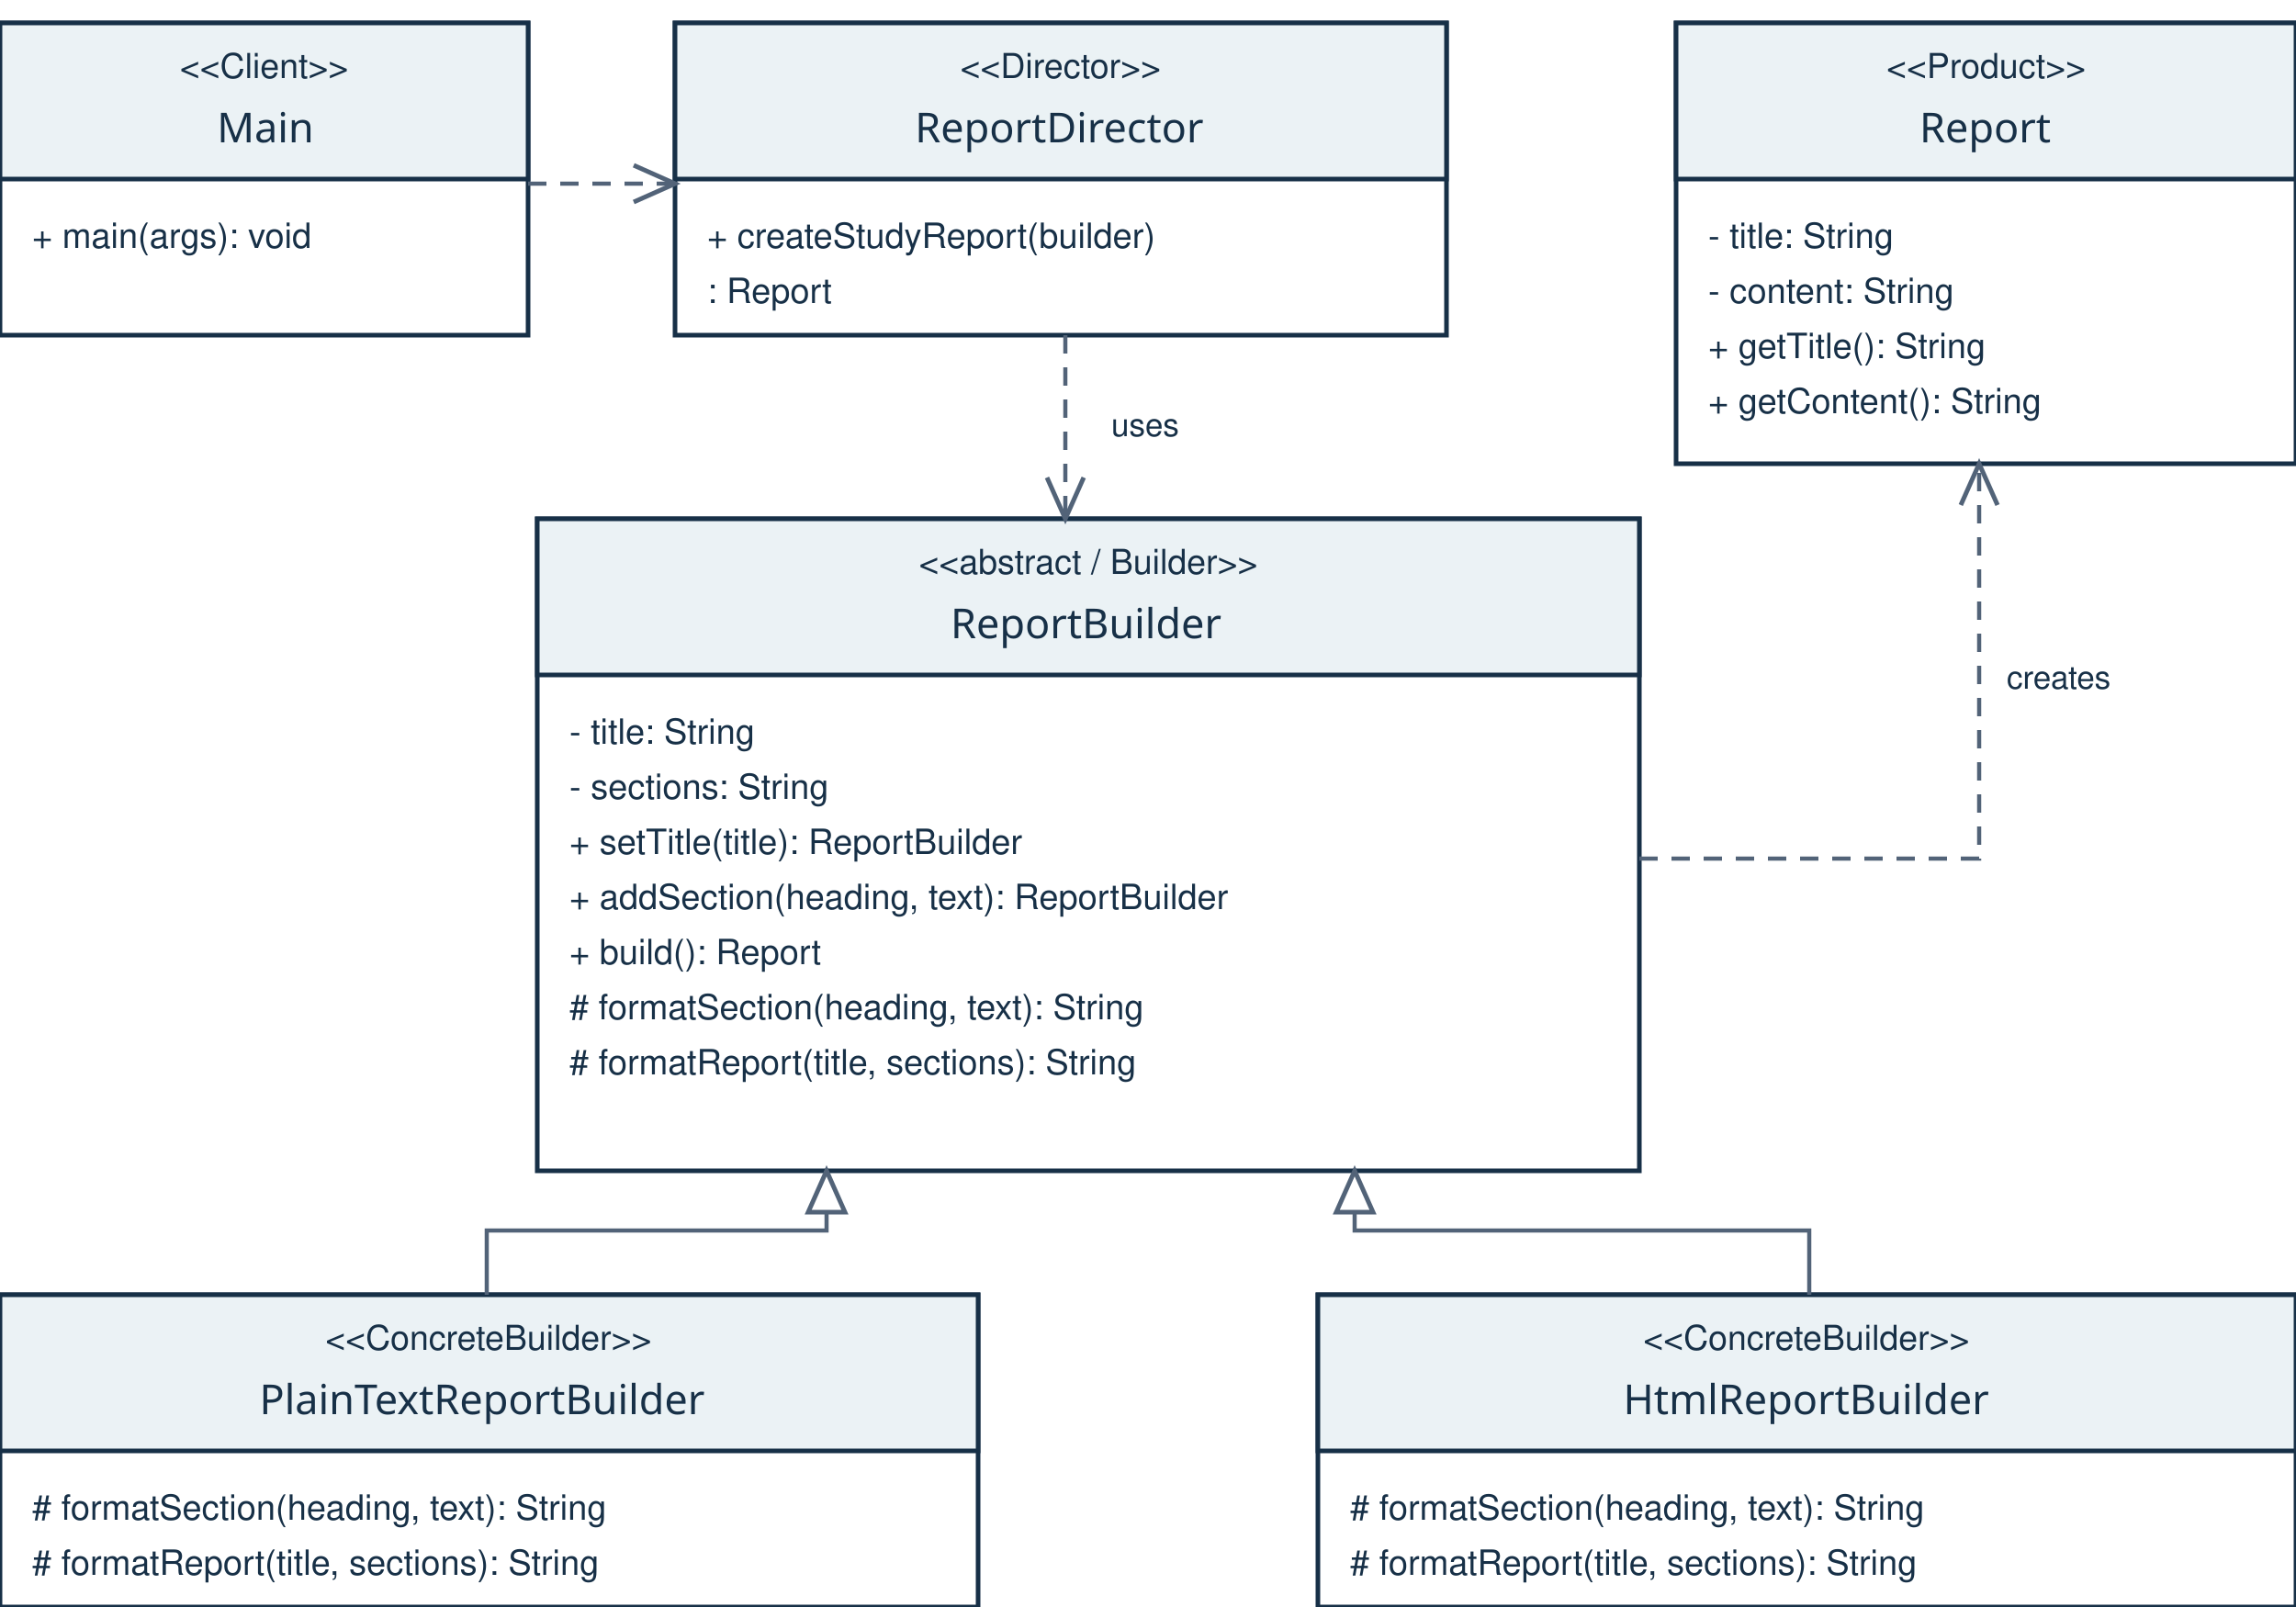
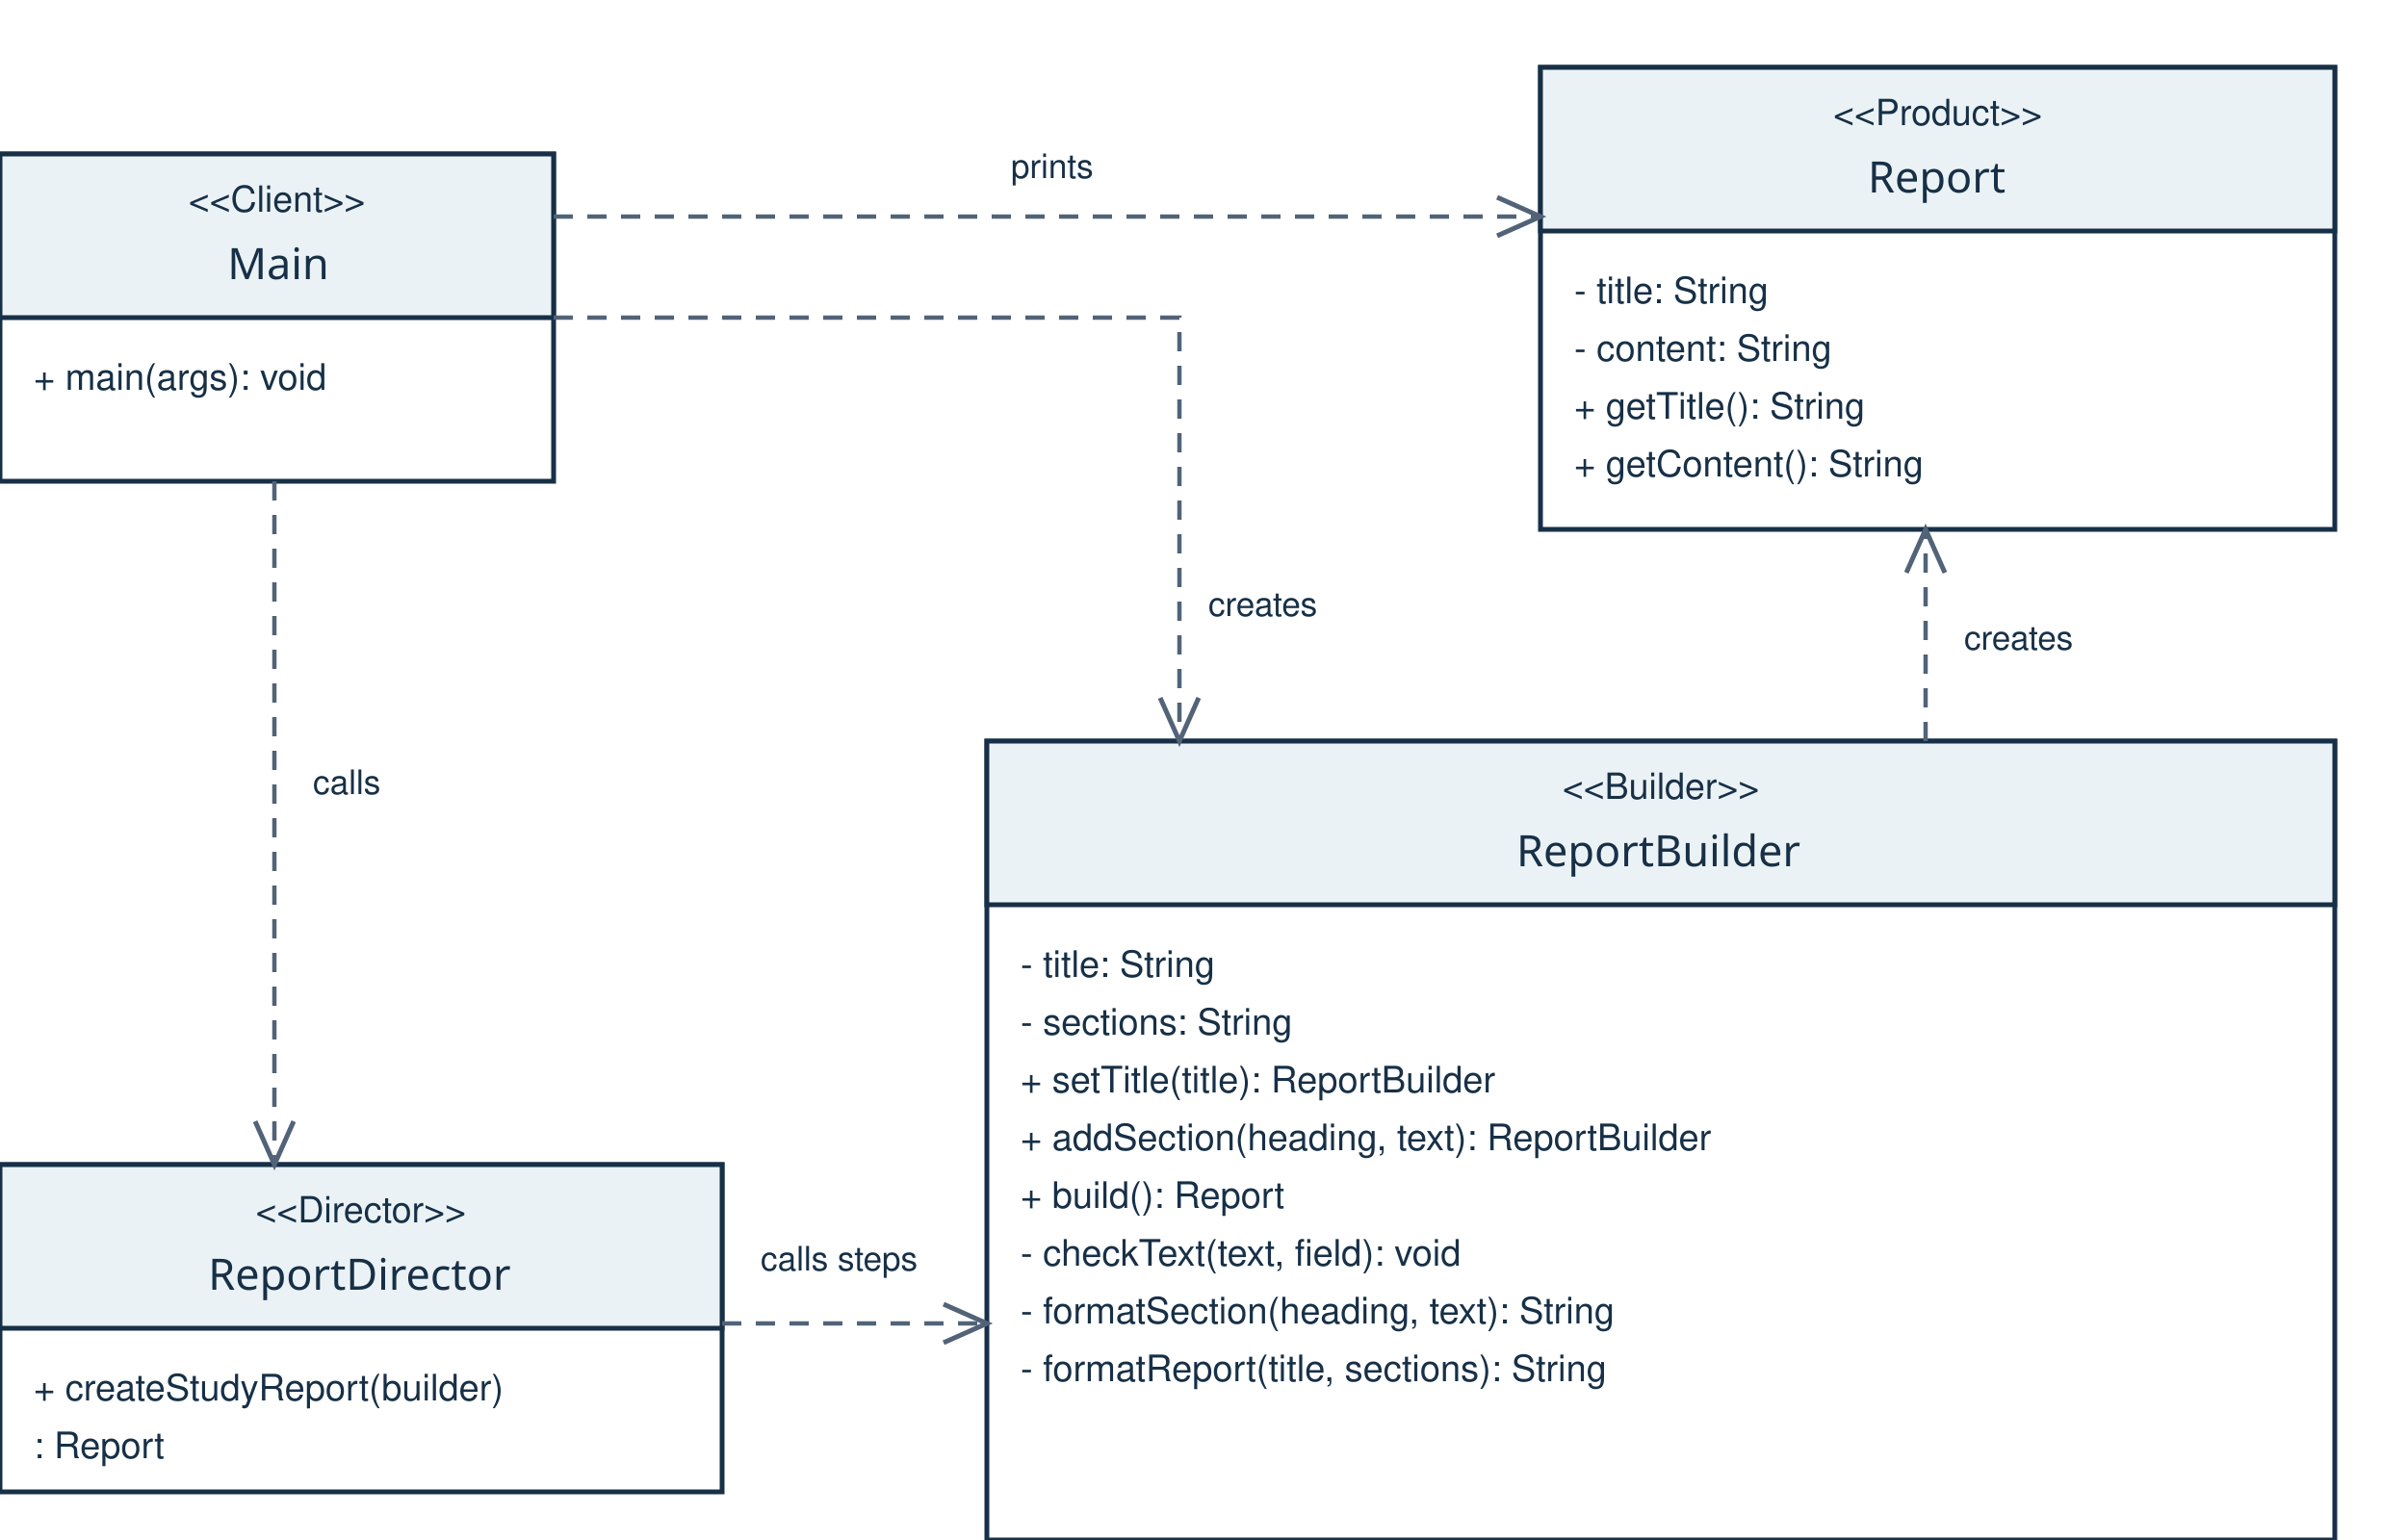
- <svg xmlns="http://www.w3.org/2000/svg" width="500" height="350" preserveAspectRatio="xMinYMin meet" viewBox="0 0 500 350" version="1.0" fill-rule="evenodd">
+ <svg xmlns="http://www.w3.org/2000/svg" width="500" height="320" preserveAspectRatio="xMinYMin meet" viewBox="0 0 500 320" version="1.0" fill-rule="evenodd">
  <clipPath id="clip">
-     <rect x="0" y="0" width="500" height="350" />
+     <rect x="0" y="0" width="500" height="320" />
  </clipPath>
-   <g id="group" transform="scale(1,-1) translate(0,-350)" style="clip-path: url(#clip)">
+   <g id="group" transform="scale(1,-1) translate(0,-320)" style="clip-path: url(#clip)">
    <g transform="">
-       <rect x="0" y="277" width="115" height="68" style="stroke: rgb(9%,19%,28%); stroke-linecap: butt; stroke-width: 1; fill: rgb(100%,100%,100%); fill-rule: evenodd;" />
-       <rect x="0" y="311" width="115" height="34" style="stroke: rgb(9%,19%,28%); stroke-linecap: butt; stroke-width: 1; fill: rgb(92%,95%,96%); fill-rule: evenodd;" />
-       <text x="39.155" y="333" style="font-family: Helvetica; font-size: 7.5px;fill: rgb(9%,19%,28%); stroke:none;" transform="translate(0,666) scale(1,-1)">&lt;&lt;Client&gt;&gt;</text>
-       <text x="47.249" y="319" style="font-family: Helvetica-Bold; font-size: 9px;fill: rgb(9%,19%,28%); stroke:none;" transform="translate(0,638) scale(1,-1)">Main</text>
-       <text x="7" y="296" style="font-family: Helvetica; font-size: 7.6px;fill: rgb(9%,19%,28%); stroke:none;" transform="translate(0,592) scale(1,-1)">+ main(args): void</text>
-       <rect x="147" y="277" width="168" height="68" style="stroke: rgb(9%,19%,28%); stroke-linecap: butt; stroke-width: 1; fill: rgb(100%,100%,100%); fill-rule: evenodd;" />
-       <rect x="147" y="311" width="168" height="34" style="stroke: rgb(9%,19%,28%); stroke-linecap: butt; stroke-width: 1; fill: rgb(92%,95%,96%); fill-rule: evenodd;" />
-       <text x="209.115" y="333" style="font-family: Helvetica; font-size: 7.5px;fill: rgb(9%,19%,28%); stroke:none;" transform="translate(0,666) scale(1,-1)">&lt;&lt;Director&gt;&gt;</text>
-       <text x="199.248" y="319" style="font-family: Helvetica-Bold; font-size: 9px;fill: rgb(9%,19%,28%); stroke:none;" transform="translate(0,638) scale(1,-1)">ReportDirector</text>
-       <text x="154" y="296" style="font-family: Helvetica; font-size: 7.6px;fill: rgb(9%,19%,28%); stroke:none;" transform="translate(0,592) scale(1,-1)">+ createStudyReport(builder)</text>
-       <text x="154" y="284" style="font-family: Helvetica; font-size: 7.6px;fill: rgb(9%,19%,28%); stroke:none;" transform="translate(0,568) scale(1,-1)">    : Report</text>
-       <rect x="365" y="249" width="135" height="96" style="stroke: rgb(9%,19%,28%); stroke-linecap: butt; stroke-width: 1; fill: rgb(100%,100%,100%); fill-rule: evenodd;" />
-       <rect x="365" y="311" width="135" height="34" style="stroke: rgb(9%,19%,28%); stroke-linecap: butt; stroke-width: 1; fill: rgb(92%,95%,96%); fill-rule: evenodd;" />
-       <text x="410.817" y="333" style="font-family: Helvetica; font-size: 7.5px;fill: rgb(9%,19%,28%); stroke:none;" transform="translate(0,666) scale(1,-1)">&lt;&lt;Product&gt;&gt;</text>
-       <text x="418.001" y="319" style="font-family: Helvetica-Bold; font-size: 9px;fill: rgb(9%,19%,28%); stroke:none;" transform="translate(0,638) scale(1,-1)">Report</text>
-       <text x="372" y="296" style="font-family: Helvetica; font-size: 7.6px;fill: rgb(9%,19%,28%); stroke:none;" transform="translate(0,592) scale(1,-1)">- title: String</text>
-       <text x="372" y="284" style="font-family: Helvetica; font-size: 7.6px;fill: rgb(9%,19%,28%); stroke:none;" transform="translate(0,568) scale(1,-1)">- content: String</text>
-       <text x="372" y="272" style="font-family: Helvetica; font-size: 7.6px;fill: rgb(9%,19%,28%); stroke:none;" transform="translate(0,544) scale(1,-1)">+ getTitle(): String</text>
-       <text x="372" y="260" style="font-family: Helvetica; font-size: 7.6px;fill: rgb(9%,19%,28%); stroke:none;" transform="translate(0,520) scale(1,-1)">+ getContent(): String</text>
-       <rect x="117" y="95" width="240" height="142" style="stroke: rgb(9%,19%,28%); stroke-linecap: butt; stroke-width: 1; fill: rgb(100%,100%,100%); fill-rule: evenodd;" />
-       <rect x="117" y="203" width="240" height="34" style="stroke: rgb(9%,19%,28%); stroke-linecap: butt; stroke-width: 1; fill: rgb(92%,95%,96%); fill-rule: evenodd;" />
-       <text x="200.104" y="225" style="font-family: Helvetica; font-size: 7.5px;fill: rgb(9%,19%,28%); stroke:none;" transform="translate(0,450) scale(1,-1)">&lt;&lt;abstract / Builder&gt;&gt;</text>
-       <text x="206.999" y="211" style="font-family: Helvetica-Bold; font-size: 9px;fill: rgb(9%,19%,28%); stroke:none;" transform="translate(0,422) scale(1,-1)">ReportBuilder</text>
-       <text x="124" y="188" style="font-family: Helvetica; font-size: 7.6px;fill: rgb(9%,19%,28%); stroke:none;" transform="translate(0,376) scale(1,-1)">- title: String</text>
-       <text x="124" y="176" style="font-family: Helvetica; font-size: 7.6px;fill: rgb(9%,19%,28%); stroke:none;" transform="translate(0,352) scale(1,-1)">- sections: String</text>
-       <text x="124" y="164" style="font-family: Helvetica; font-size: 7.6px;fill: rgb(9%,19%,28%); stroke:none;" transform="translate(0,328) scale(1,-1)">+ setTitle(title): ReportBuilder</text>
-       <text x="124" y="152" style="font-family: Helvetica; font-size: 7.6px;fill: rgb(9%,19%,28%); stroke:none;" transform="translate(0,304) scale(1,-1)">+ addSection(heading, text): ReportBuilder</text>
-       <text x="124" y="140" style="font-family: Helvetica; font-size: 7.6px;fill: rgb(9%,19%,28%); stroke:none;" transform="translate(0,280) scale(1,-1)">+ build(): Report</text>
-       <text x="124" y="128" style="font-family: Helvetica; font-size: 7.6px;fill: rgb(9%,19%,28%); stroke:none;" transform="translate(0,256) scale(1,-1)"># formatSection(heading, text): String</text>
-       <text x="124" y="116" style="font-family: Helvetica; font-size: 7.6px;fill: rgb(9%,19%,28%); stroke:none;" transform="translate(0,232) scale(1,-1)"># formatReport(title, sections): String</text>
-       <rect x="0" y="0" width="213" height="68" style="stroke: rgb(9%,19%,28%); stroke-linecap: butt; stroke-width: 1; fill: rgb(100%,100%,100%); fill-rule: evenodd;" />
-       <rect x="0" y="34" width="213" height="34" style="stroke: rgb(9%,19%,28%); stroke-linecap: butt; stroke-width: 1; fill: rgb(92%,95%,96%); fill-rule: evenodd;" />
-       <text x="70.856" y="56" style="font-family: Helvetica; font-size: 7.5px;fill: rgb(9%,19%,28%); stroke:none;" transform="translate(0,112) scale(1,-1)">&lt;&lt;ConcreteBuilder&gt;&gt;</text>
-       <text x="56.492" y="42" style="font-family: Helvetica-Bold; font-size: 9px;fill: rgb(9%,19%,28%); stroke:none;" transform="translate(0,84) scale(1,-1)">PlainTextReportBuilder</text>
-       <text x="7" y="19" style="font-family: Helvetica; font-size: 7.6px;fill: rgb(9%,19%,28%); stroke:none;" transform="translate(0,38) scale(1,-1)"># formatSection(heading, text): String</text>
-       <text x="7" y="7" style="font-family: Helvetica; font-size: 7.6px;fill: rgb(9%,19%,28%); stroke:none;" transform="translate(0,14) scale(1,-1)"># formatReport(title, sections): String</text>
-       <rect x="287" y="0" width="213" height="68" style="stroke: rgb(9%,19%,28%); stroke-linecap: butt; stroke-width: 1; fill: rgb(100%,100%,100%); fill-rule: evenodd;" />
-       <rect x="287" y="34" width="213" height="34" style="stroke: rgb(9%,19%,28%); stroke-linecap: butt; stroke-width: 1; fill: rgb(92%,95%,96%); fill-rule: evenodd;" />
-       <text x="357.856" y="56" style="font-family: Helvetica; font-size: 7.5px;fill: rgb(9%,19%,28%); stroke:none;" transform="translate(0,112) scale(1,-1)">&lt;&lt;ConcreteBuilder&gt;&gt;</text>
-       <text x="353.5" y="42" style="font-family: Helvetica-Bold; font-size: 9px;fill: rgb(9%,19%,28%); stroke:none;" transform="translate(0,84) scale(1,-1)">HtmlReportBuilder</text>
-       <text x="294" y="19" style="font-family: Helvetica; font-size: 7.6px;fill: rgb(9%,19%,28%); stroke:none;" transform="translate(0,38) scale(1,-1)"># formatSection(heading, text): String</text>
-       <text x="294" y="7" style="font-family: Helvetica; font-size: 7.6px;fill: rgb(9%,19%,28%); stroke:none;" transform="translate(0,14) scale(1,-1)"># formatReport(title, sections): String</text>
-       <polyline points="115 310, 147 310" style="stroke: rgb(32%,39%,47%); stroke-linecap: butt; stroke-width: 0.9; fill: None; fill-rule: evenodd; stroke-dasharray: 4, 3;" />
-       <polyline points="138 314, 147 310, 138 306" style="stroke: rgb(32%,39%,47%); stroke-linecap: butt; stroke-width: 1; fill: None; fill-rule: evenodd;" />
-       <polyline points="232 277, 232 237" style="stroke: rgb(32%,39%,47%); stroke-linecap: butt; stroke-width: 0.9; fill: None; fill-rule: evenodd; stroke-dasharray: 4, 3;" />
-       <polyline points="236 246, 232 237, 228 246" style="stroke: rgb(32%,39%,47%); stroke-linecap: butt; stroke-width: 1; fill: None; fill-rule: evenodd;" />
-       <text x="242" y="255" style="font-family: Helvetica; font-size: 7px;fill: rgb(9%,19%,28%); stroke:none;" transform="translate(0,510) scale(1,-1)">uses</text>
-       <polyline points="106 68, 106 82, 180 82, 180 95" style="stroke: rgb(32%,39%,47%); stroke-linecap: butt; stroke-width: 0.9; fill: None; fill-rule: evenodd;" />
-       <polygon points="176 86, 180 95, 184 86" style="stroke: rgb(32%,39%,47%); stroke-linecap: butt; stroke-width: 1; fill: rgb(100%,100%,100%); fill-rule: evenodd;" />
-       <polyline points="394 68, 394 82, 295 82, 295 95" style="stroke: rgb(32%,39%,47%); stroke-linecap: butt; stroke-width: 0.9; fill: None; fill-rule: evenodd;" />
-       <polygon points="291 86, 295 95, 299 86" style="stroke: rgb(32%,39%,47%); stroke-linecap: butt; stroke-width: 1; fill: rgb(100%,100%,100%); fill-rule: evenodd;" />
-       <polyline points="357 163, 431 163, 431 249" style="stroke: rgb(32%,39%,47%); stroke-linecap: butt; stroke-width: 0.9; fill: None; fill-rule: evenodd; stroke-dasharray: 4, 3;" />
-       <polyline points="427 240, 431 249, 435 240" style="stroke: rgb(32%,39%,47%); stroke-linecap: butt; stroke-width: 1; fill: None; fill-rule: evenodd;" />
-       <text x="437" y="200" style="font-family: Helvetica; font-size: 7px;fill: rgb(9%,19%,28%); stroke:none;" transform="translate(0,400) scale(1,-1)">creates</text>
+       <rect x="0" y="220" width="115" height="68" style="stroke: rgb(9%,19%,28%); stroke-linecap: butt; stroke-width: 1; fill: rgb(100%,100%,100%); fill-rule: evenodd;" />
+       <rect x="0" y="254" width="115" height="34" style="stroke: rgb(9%,19%,28%); stroke-linecap: butt; stroke-width: 1; fill: rgb(92%,95%,96%); fill-rule: evenodd;" />
+       <text x="39.155" y="276" style="font-family: Helvetica; font-size: 7.5px;fill: rgb(9%,19%,28%); stroke:none;" transform="translate(0,552) scale(1,-1)">&lt;&lt;Client&gt;&gt;</text>
+       <text x="47.249" y="262" style="font-family: Helvetica-Bold; font-size: 9px;fill: rgb(9%,19%,28%); stroke:none;" transform="translate(0,524) scale(1,-1)">Main</text>
+       <text x="7" y="239" style="font-family: Helvetica; font-size: 7.6px;fill: rgb(9%,19%,28%); stroke:none;" transform="translate(0,478) scale(1,-1)">+ main(args): void</text>
+       <rect x="0" y="10" width="150" height="68" style="stroke: rgb(9%,19%,28%); stroke-linecap: butt; stroke-width: 1; fill: rgb(100%,100%,100%); fill-rule: evenodd;" />
+       <rect x="0" y="44" width="150" height="34" style="stroke: rgb(9%,19%,28%); stroke-linecap: butt; stroke-width: 1; fill: rgb(92%,95%,96%); fill-rule: evenodd;" />
+       <text x="53.115" y="66" style="font-family: Helvetica; font-size: 7.5px;fill: rgb(9%,19%,28%); stroke:none;" transform="translate(0,132) scale(1,-1)">&lt;&lt;Director&gt;&gt;</text>
+       <text x="43.248" y="52" style="font-family: Helvetica-Bold; font-size: 9px;fill: rgb(9%,19%,28%); stroke:none;" transform="translate(0,104) scale(1,-1)">ReportDirector</text>
+       <text x="7" y="29" style="font-family: Helvetica; font-size: 7.6px;fill: rgb(9%,19%,28%); stroke:none;" transform="translate(0,58) scale(1,-1)">+ createStudyReport(builder)</text>
+       <text x="7" y="17" style="font-family: Helvetica; font-size: 7.6px;fill: rgb(9%,19%,28%); stroke:none;" transform="translate(0,34) scale(1,-1)">    : Report</text>
+       <rect x="320" y="210" width="165" height="96" style="stroke: rgb(9%,19%,28%); stroke-linecap: butt; stroke-width: 1; fill: rgb(100%,100%,100%); fill-rule: evenodd;" />
+       <rect x="320" y="272" width="165" height="34" style="stroke: rgb(9%,19%,28%); stroke-linecap: butt; stroke-width: 1; fill: rgb(92%,95%,96%); fill-rule: evenodd;" />
+       <text x="380.817" y="294" style="font-family: Helvetica; font-size: 7.5px;fill: rgb(9%,19%,28%); stroke:none;" transform="translate(0,588) scale(1,-1)">&lt;&lt;Product&gt;&gt;</text>
+       <text x="388.001" y="280" style="font-family: Helvetica-Bold; font-size: 9px;fill: rgb(9%,19%,28%); stroke:none;" transform="translate(0,560) scale(1,-1)">Report</text>
+       <text x="327" y="257" style="font-family: Helvetica; font-size: 7.6px;fill: rgb(9%,19%,28%); stroke:none;" transform="translate(0,514) scale(1,-1)">- title: String</text>
+       <text x="327" y="245" style="font-family: Helvetica; font-size: 7.6px;fill: rgb(9%,19%,28%); stroke:none;" transform="translate(0,490) scale(1,-1)">- content: String</text>
+       <text x="327" y="233" style="font-family: Helvetica; font-size: 7.6px;fill: rgb(9%,19%,28%); stroke:none;" transform="translate(0,466) scale(1,-1)">+ getTitle(): String</text>
+       <text x="327" y="221" style="font-family: Helvetica; font-size: 7.6px;fill: rgb(9%,19%,28%); stroke:none;" transform="translate(0,442) scale(1,-1)">+ getContent(): String</text>
+       <rect x="205" y="0" width="280" height="166" style="stroke: rgb(9%,19%,28%); stroke-linecap: butt; stroke-width: 1; fill: rgb(100%,100%,100%); fill-rule: evenodd;" />
+       <rect x="205" y="132" width="280" height="34" style="stroke: rgb(9%,19%,28%); stroke-linecap: butt; stroke-width: 1; fill: rgb(92%,95%,96%); fill-rule: evenodd;" />
+       <text x="324.57" y="154" style="font-family: Helvetica; font-size: 7.5px;fill: rgb(9%,19%,28%); stroke:none;" transform="translate(0,308) scale(1,-1)">&lt;&lt;Builder&gt;&gt;</text>
+       <text x="314.998" y="140" style="font-family: Helvetica-Bold; font-size: 9px;fill: rgb(9%,19%,28%); stroke:none;" transform="translate(0,280) scale(1,-1)">ReportBuilder</text>
+       <text x="212" y="117" style="font-family: Helvetica; font-size: 7.6px;fill: rgb(9%,19%,28%); stroke:none;" transform="translate(0,234) scale(1,-1)">- title: String</text>
+       <text x="212" y="105" style="font-family: Helvetica; font-size: 7.6px;fill: rgb(9%,19%,28%); stroke:none;" transform="translate(0,210) scale(1,-1)">- sections: String</text>
+       <text x="212" y="93" style="font-family: Helvetica; font-size: 7.6px;fill: rgb(9%,19%,28%); stroke:none;" transform="translate(0,186) scale(1,-1)">+ setTitle(title): ReportBuilder</text>
+       <text x="212" y="81" style="font-family: Helvetica; font-size: 7.6px;fill: rgb(9%,19%,28%); stroke:none;" transform="translate(0,162) scale(1,-1)">+ addSection(heading, text): ReportBuilder</text>
+       <text x="212" y="69" style="font-family: Helvetica; font-size: 7.6px;fill: rgb(9%,19%,28%); stroke:none;" transform="translate(0,138) scale(1,-1)">+ build(): Report</text>
+       <text x="212" y="57" style="font-family: Helvetica; font-size: 7.6px;fill: rgb(9%,19%,28%); stroke:none;" transform="translate(0,114) scale(1,-1)">- checkText(text, field): void</text>
+       <text x="212" y="45" style="font-family: Helvetica; font-size: 7.6px;fill: rgb(9%,19%,28%); stroke:none;" transform="translate(0,90) scale(1,-1)">- formatSection(heading, text): String</text>
+       <text x="212" y="33" style="font-family: Helvetica; font-size: 7.6px;fill: rgb(9%,19%,28%); stroke:none;" transform="translate(0,66) scale(1,-1)">- formatReport(title, sections): String</text>
+       <polyline points="57 220, 57 78" style="stroke: rgb(32%,39%,47%); stroke-linecap: butt; stroke-width: 0.9; fill: None; fill-rule: evenodd; stroke-dasharray: 4, 3;" />
+       <polyline points="61 87, 57 78, 53 87" style="stroke: rgb(32%,39%,47%); stroke-linecap: butt; stroke-width: 1; fill: None; fill-rule: evenodd;" />
+       <text x="65" y="155" style="font-family: Helvetica; font-size: 7px;fill: rgb(9%,19%,28%); stroke:none;" transform="translate(0,310) scale(1,-1)">calls</text>
+       <polyline points="150 45, 205 45" style="stroke: rgb(32%,39%,47%); stroke-linecap: butt; stroke-width: 0.9; fill: None; fill-rule: evenodd; stroke-dasharray: 4, 3;" />
+       <polyline points="196 49, 205 45, 196 41" style="stroke: rgb(32%,39%,47%); stroke-linecap: butt; stroke-width: 1; fill: None; fill-rule: evenodd;" />
+       <text x="158" y="56" style="font-family: Helvetica; font-size: 7px;fill: rgb(9%,19%,28%); stroke:none;" transform="translate(0,112) scale(1,-1)">calls steps</text>
+       <polyline points="115 254, 245 254, 245 166" style="stroke: rgb(32%,39%,47%); stroke-linecap: butt; stroke-width: 0.9; fill: None; fill-rule: evenodd; stroke-dasharray: 4, 3;" />
+       <polyline points="249 175, 245 166, 241 175" style="stroke: rgb(32%,39%,47%); stroke-linecap: butt; stroke-width: 1; fill: None; fill-rule: evenodd;" />
+       <text x="251" y="192" style="font-family: Helvetica; font-size: 7px;fill: rgb(9%,19%,28%); stroke:none;" transform="translate(0,384) scale(1,-1)">creates</text>
+       <polyline points="400 166, 400 210" style="stroke: rgb(32%,39%,47%); stroke-linecap: butt; stroke-width: 0.9; fill: None; fill-rule: evenodd; stroke-dasharray: 4, 3;" />
+       <polyline points="396 201, 400 210, 404 201" style="stroke: rgb(32%,39%,47%); stroke-linecap: butt; stroke-width: 1; fill: None; fill-rule: evenodd;" />
+       <text x="408" y="185" style="font-family: Helvetica; font-size: 7px;fill: rgb(9%,19%,28%); stroke:none;" transform="translate(0,370) scale(1,-1)">creates</text>
+       <polyline points="115 275, 320 275" style="stroke: rgb(32%,39%,47%); stroke-linecap: butt; stroke-width: 0.9; fill: None; fill-rule: evenodd; stroke-dasharray: 4, 3;" />
+       <polyline points="311 279, 320 275, 311 271" style="stroke: rgb(32%,39%,47%); stroke-linecap: butt; stroke-width: 1; fill: None; fill-rule: evenodd;" />
+       <text x="210" y="283" style="font-family: Helvetica; font-size: 7px;fill: rgb(9%,19%,28%); stroke:none;" transform="translate(0,566) scale(1,-1)">prints</text>
    </g>
  </g>
</svg>
